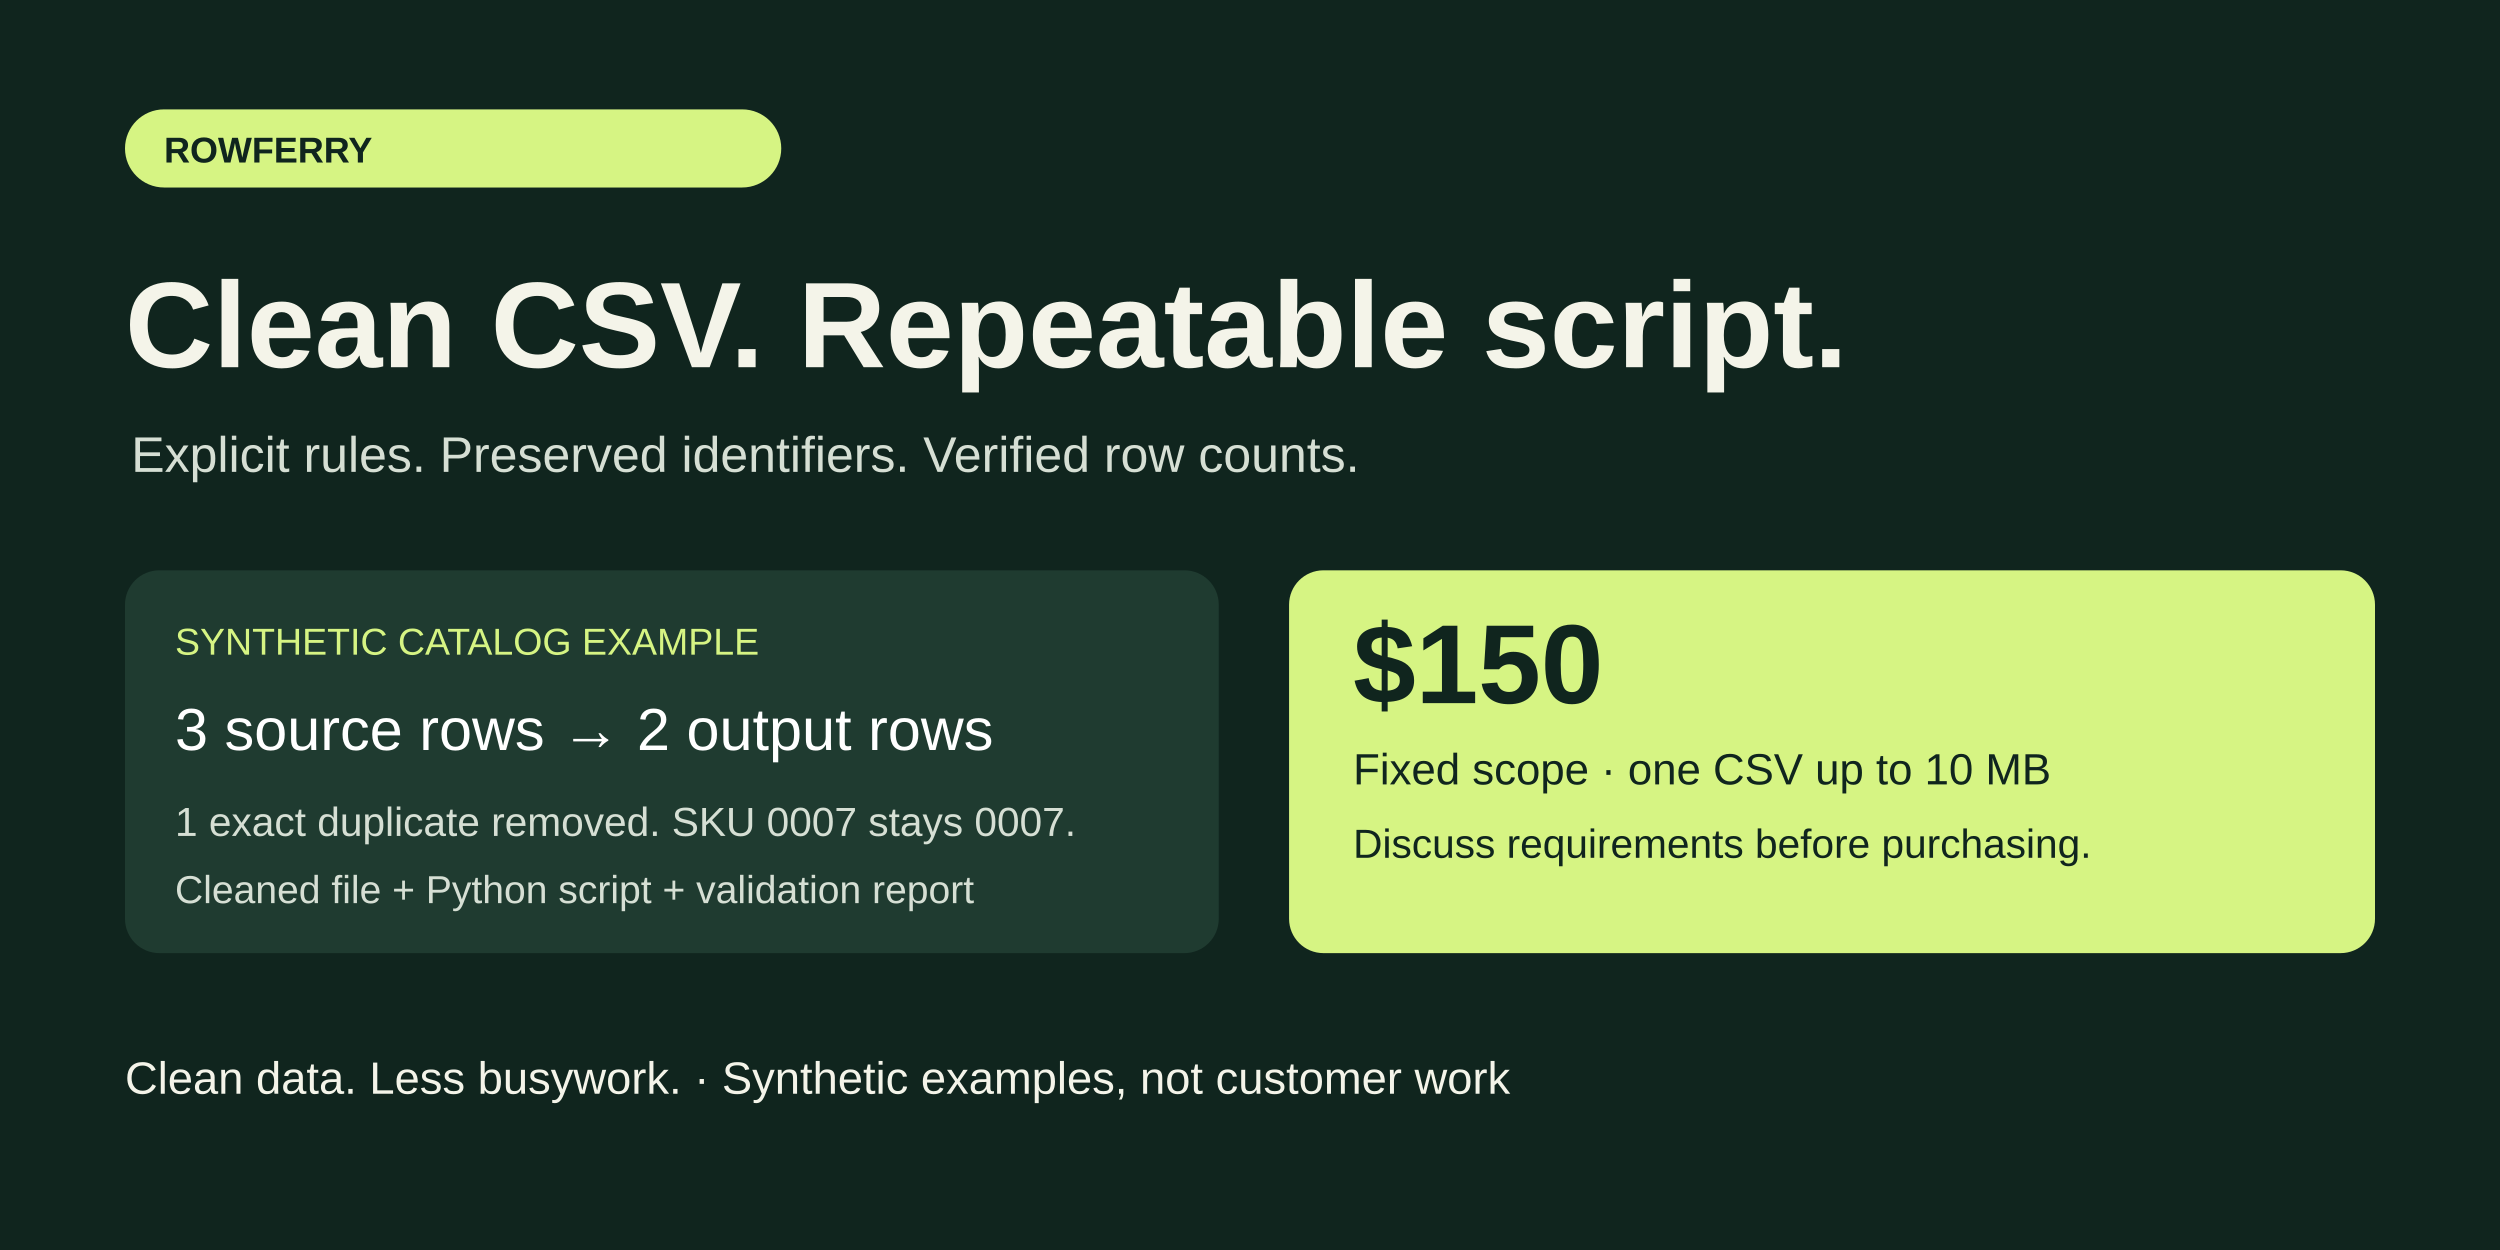
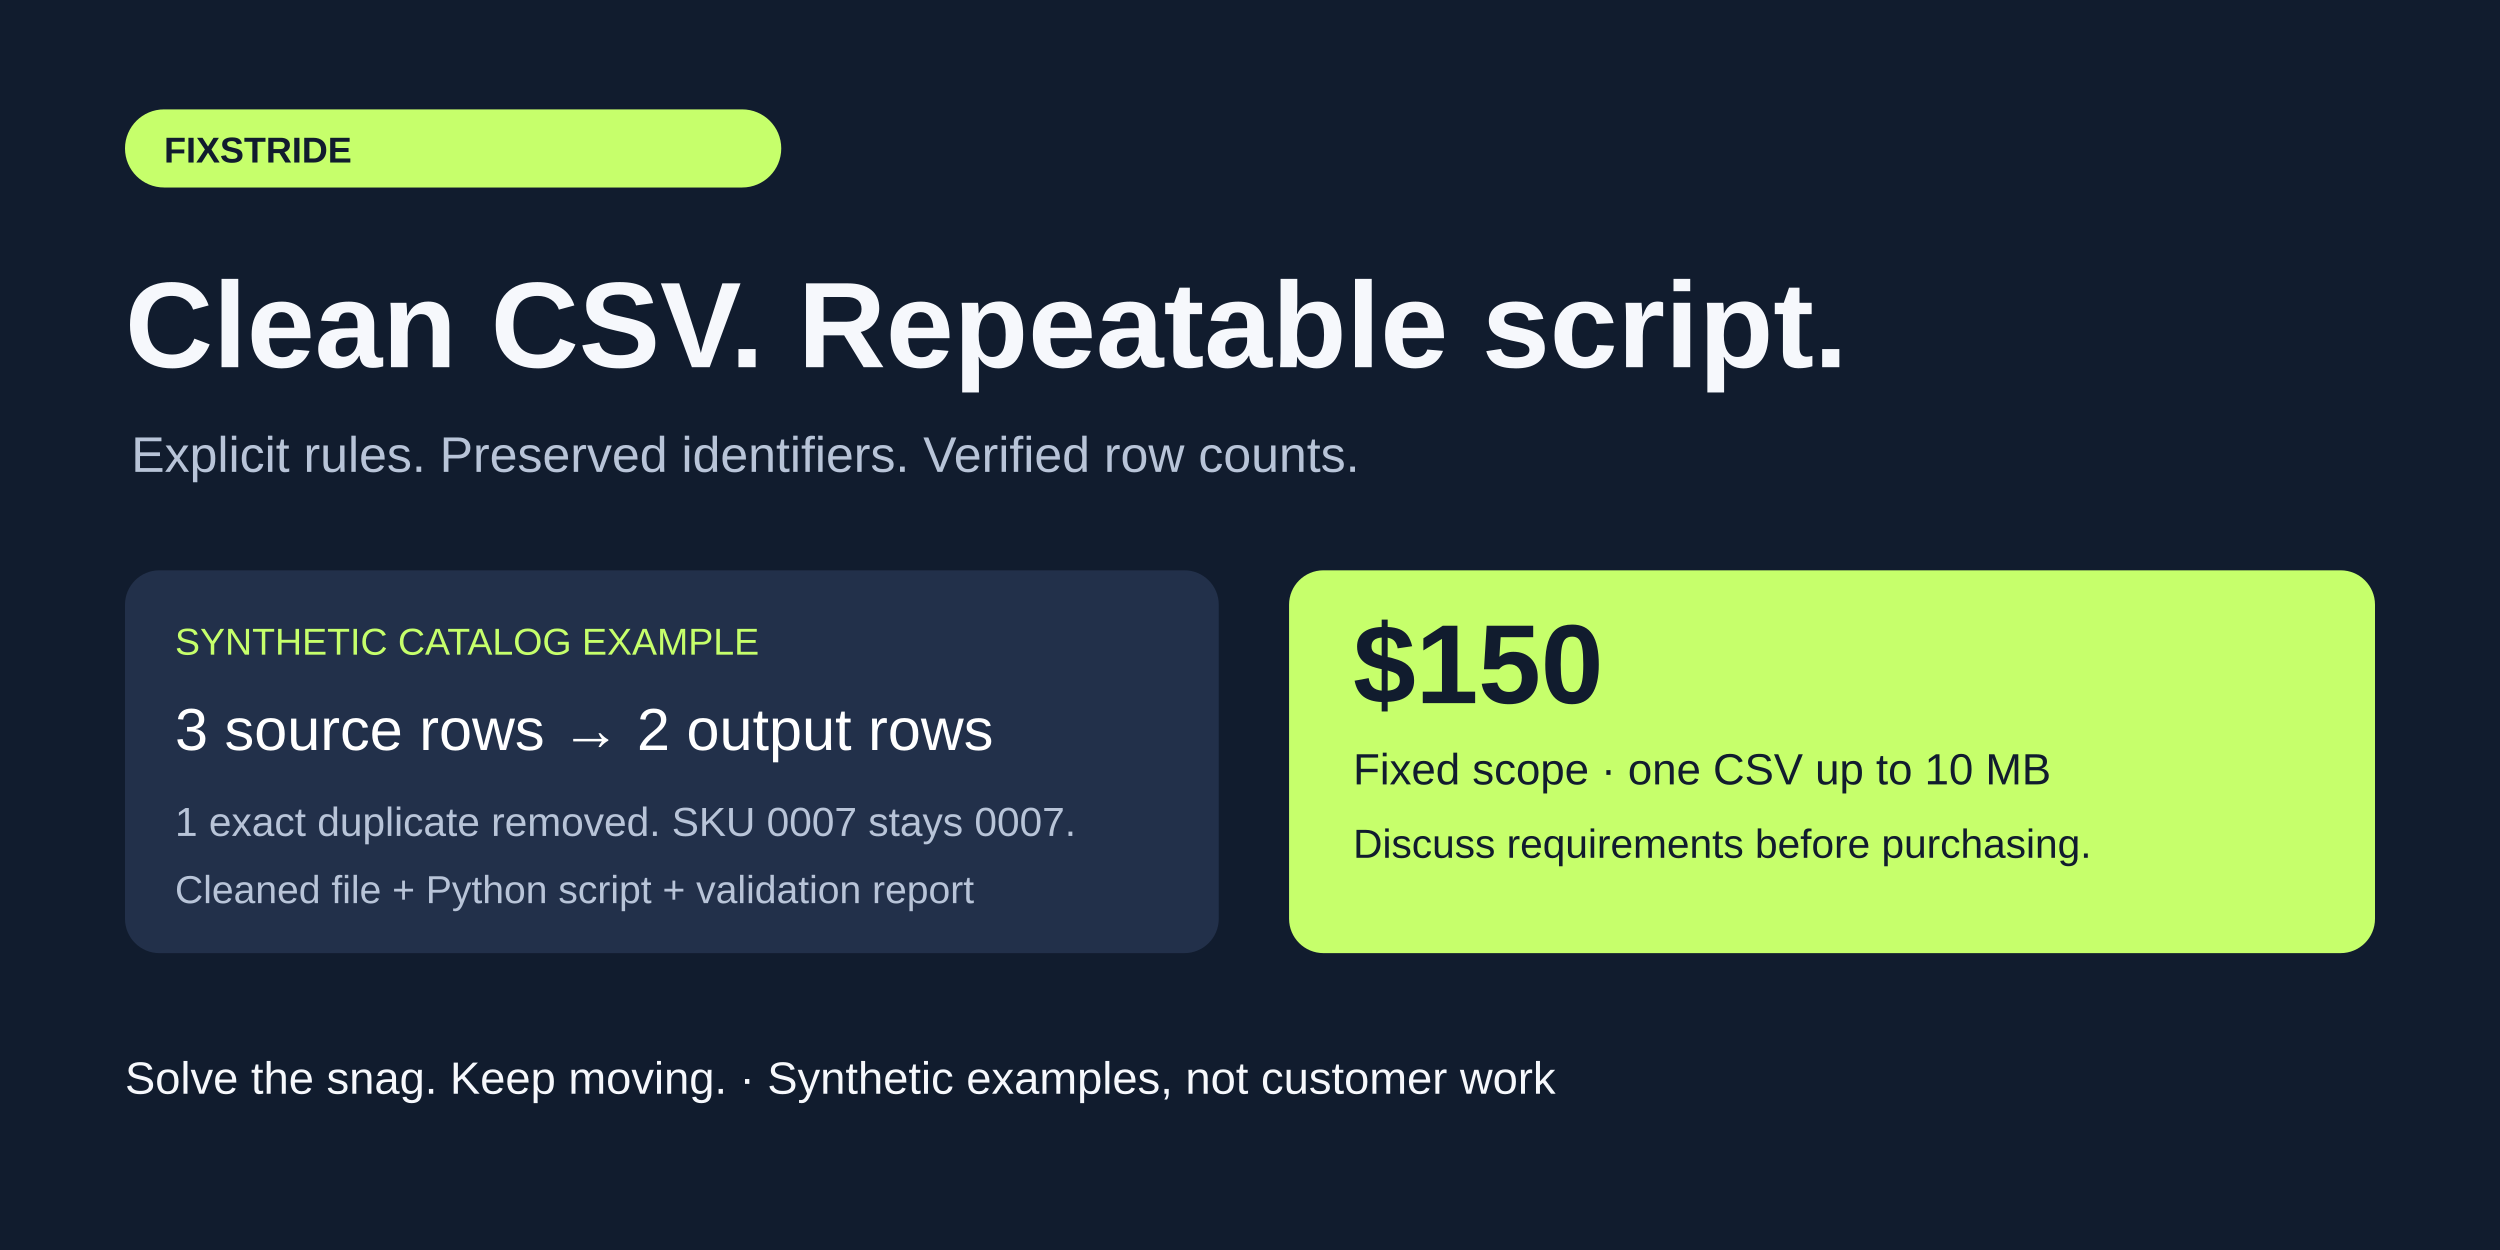
<svg xmlns="http://www.w3.org/2000/svg" width="1600" height="800" viewBox="0 0 1600 800">
-   <rect width="1600" height="800" fill="#10251e" />
-   <rect x="80" y="70" width="420" height="50" rx="25" fill="#d6f483" />
-   <text x="105" y="104" font-family="Arial,sans-serif" font-size="23" font-weight="700" fill="#10251e">ROWFERRY</text>
-   <text x="80" y="235" font-family="Arial,sans-serif" font-size="78" font-weight="700" fill="#f4f4e9">Clean CSV. Repeatable script.</text>
-   <text x="84" y="302" font-family="Arial,sans-serif" font-size="32" fill="#d6dfd4">Explicit rules. Preserved identifiers. Verified row counts.</text>
-   <rect x="80" y="365" width="700" height="245" rx="22" fill="#1f3b30" />
-   <text x="112" y="419" font-family="Arial,sans-serif" font-size="24" fill="#d6f483">SYNTHETIC CATALOG EXAMPLE</text>
+   <rect width="1600" height="800" fill="#111c2e" />
+   <rect x="80" y="70" width="420" height="50" rx="25" fill="#c6ff6b" />
+   <text x="105" y="104" font-family="Arial,sans-serif" font-size="23" font-weight="700" fill="#111c2e">FIXSTRIDE</text>
+   <text x="80" y="235" font-family="Arial,sans-serif" font-size="78" font-weight="700" fill="#f6f8fc">Clean CSV. Repeatable script.</text>
+   <text x="84" y="302" font-family="Arial,sans-serif" font-size="32" fill="#b8c4d8">Explicit rules. Preserved identifiers. Verified row counts.</text>
+   <rect x="80" y="365" width="700" height="245" rx="22" fill="#22304a" />
+   <text x="112" y="419" font-family="Arial,sans-serif" font-size="24" fill="#c6ff6b">SYNTHETIC CATALOG EXAMPLE</text>
  <text x="112" y="480" font-family="Arial,sans-serif" font-size="38" fill="#fff">3 source rows → 2 output rows</text>
-   <text x="112" y="535" font-family="Arial,sans-serif" font-size="26" fill="#d6dfd4">1 exact duplicate removed. SKU 0007 stays 0007.</text>
-   <text x="112" y="578" font-family="Arial,sans-serif" font-size="25" fill="#d6dfd4">Cleaned file + Python script + validation report</text>
-   <rect x="825" y="365" width="695" height="245" rx="22" fill="#d6f483" />
-   <text x="866" y="450" font-family="Arial,sans-serif" font-size="72" font-weight="700" fill="#10251e">$150</text>
-   <text x="866" y="502" font-family="Arial,sans-serif" font-size="28" fill="#10251e">Fixed scope · one CSV up to 10 MB</text>
-   <text x="866" y="549" font-family="Arial,sans-serif" font-size="26" fill="#10251e">Discuss requirements before purchasing.</text>
-   <text x="80" y="700" font-family="Arial,sans-serif" font-size="29" fill="#f4f4e9">Clean data. Less busywork. · Synthetic examples, not customer work</text>
+   <text x="112" y="535" font-family="Arial,sans-serif" font-size="26" fill="#b8c4d8">1 exact duplicate removed. SKU 0007 stays 0007.</text>
+   <text x="112" y="578" font-family="Arial,sans-serif" font-size="25" fill="#b8c4d8">Cleaned file + Python script + validation report</text>
+   <rect x="825" y="365" width="695" height="245" rx="22" fill="#c6ff6b" />
+   <text x="866" y="450" font-family="Arial,sans-serif" font-size="72" font-weight="700" fill="#111c2e">$150</text>
+   <text x="866" y="502" font-family="Arial,sans-serif" font-size="28" fill="#111c2e">Fixed scope · one CSV up to 10 MB</text>
+   <text x="866" y="549" font-family="Arial,sans-serif" font-size="26" fill="#111c2e">Discuss requirements before purchasing.</text>
+   <text x="80" y="700" font-family="Arial,sans-serif" font-size="29" fill="#f6f8fc">Solve the snag. Keep moving. · Synthetic examples, not customer work</text>
</svg>
